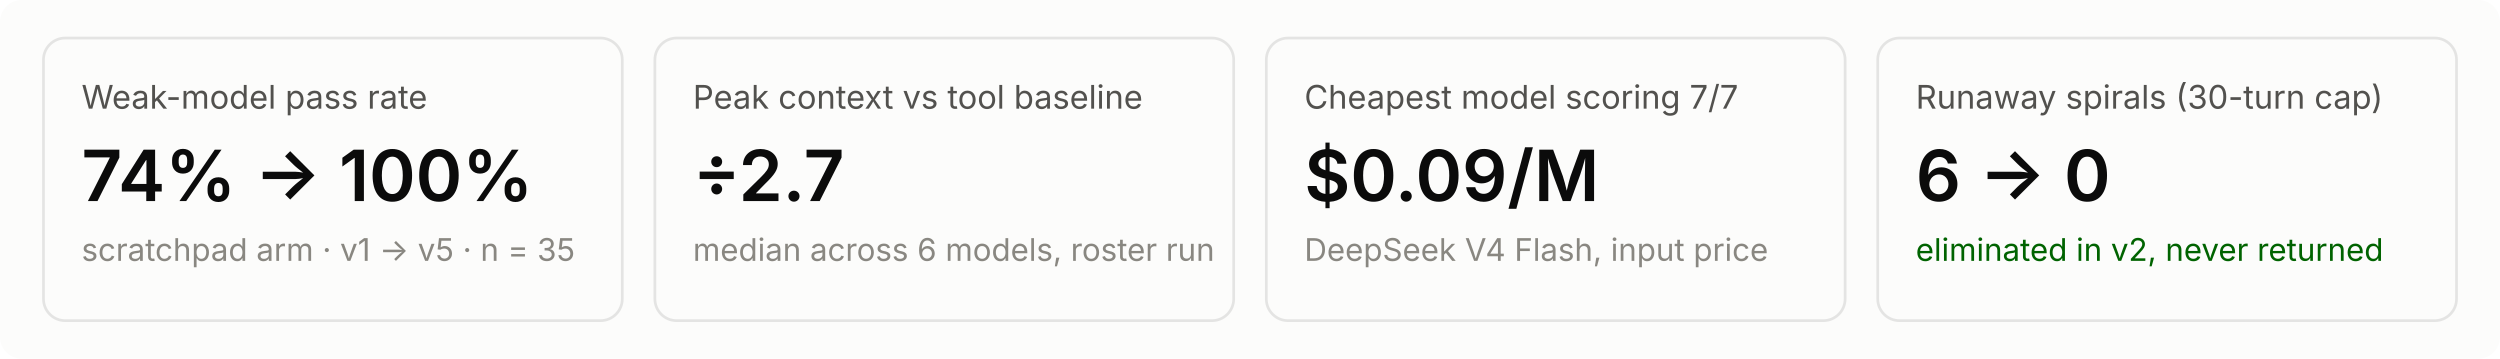
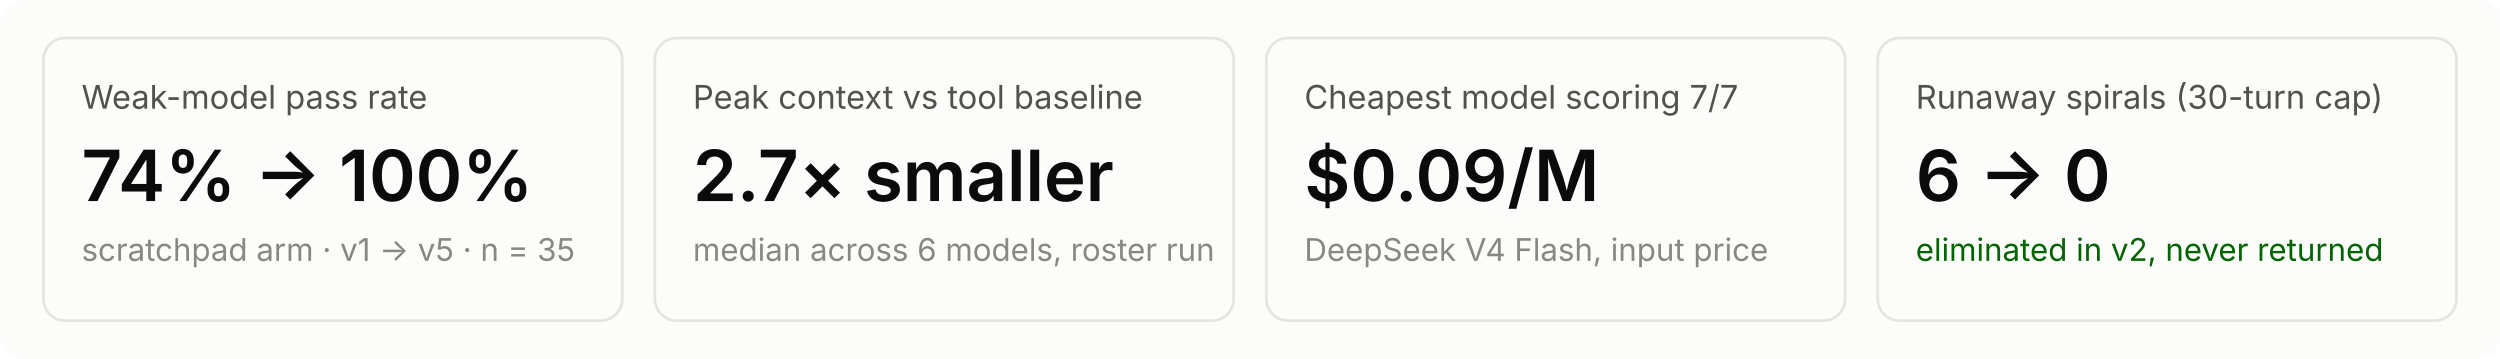
<svg xmlns="http://www.w3.org/2000/svg" width="920" height="132" viewBox="0 0 920 132" role="img">
  <rect width="920" height="132" fill="#fcfcfb" rx="8" />
  <rect x="16" y="14" width="213" height="104" rx="8" fill="#fcfcfb" stroke="rgba(11,11,11,0.10)" />
  <text x="30" y="40" font-family="system-ui, -apple-system, 'Segoe UI', sans-serif" font-size="12" fill="#52514e" text-anchor="start" font-weight="400">Weak-model pass rate</text>
  <text x="30" y="74" font-family="system-ui, -apple-system, 'Segoe UI', sans-serif" font-size="26" fill="#0b0b0b" text-anchor="start" font-weight="600">74% → 100%</text>
  <text x="30" y="96" font-family="system-ui, -apple-system, 'Segoe UI', sans-serif" font-size="11.5" fill="#898781" text-anchor="start" font-weight="400">scratchpad arm · v1 → v5 · n = 35</text>
  <rect x="241" y="14" width="213" height="104" rx="8" fill="#fcfcfb" stroke="rgba(11,11,11,0.10)" />
  <text x="255" y="40" font-family="system-ui, -apple-system, 'Segoe UI', sans-serif" font-size="12" fill="#52514e" text-anchor="start" font-weight="400">Peak context vs tool baseline</text>
-   <text x="255" y="74" font-family="system-ui, -apple-system, 'Segoe UI', sans-serif" font-size="26" fill="#0b0b0b" text-anchor="start" font-weight="600">÷2.7</text>
+   <text x="255" y="74" font-family="system-ui, -apple-system, 'Segoe UI', sans-serif" font-size="26" fill="#0b0b0b" text-anchor="start" font-weight="600">2.7× smaller</text>
  <text x="255" y="96" font-family="system-ui, -apple-system, 'Segoe UI', sans-serif" font-size="11.5" fill="#898781" text-anchor="start" font-weight="400">median across 6 models, roster run</text>
  <rect x="466" y="14" width="213" height="104" rx="8" fill="#fcfcfb" stroke="rgba(11,11,11,0.10)" />
  <text x="480" y="40" font-family="system-ui, -apple-system, 'Segoe UI', sans-serif" font-size="12" fill="#52514e" text-anchor="start" font-weight="400">Cheapest model scoring 7/7</text>
  <text x="480" y="74" font-family="system-ui, -apple-system, 'Segoe UI', sans-serif" font-size="26" fill="#0b0b0b" text-anchor="start" font-weight="600">$0.09/M</text>
  <text x="480" y="96" font-family="system-ui, -apple-system, 'Segoe UI', sans-serif" font-size="11.5" fill="#898781" text-anchor="start" font-weight="400">DeepSeek V4 Flash, input price</text>
  <rect x="691" y="14" width="213" height="104" rx="8" fill="#fcfcfb" stroke="rgba(11,11,11,0.10)" />
  <text x="705" y="40" font-family="system-ui, -apple-system, 'Segoe UI', sans-serif" font-size="12" fill="#52514e" text-anchor="start" font-weight="400">Runaway spirals (30-turn cap)</text>
  <text x="705" y="74" font-family="system-ui, -apple-system, 'Segoe UI', sans-serif" font-size="26" fill="#0b0b0b" text-anchor="start" font-weight="600">6 → 0</text>
  <text x="705" y="96" font-family="system-ui, -apple-system, 'Segoe UI', sans-serif" font-size="11.5" fill="#006300" text-anchor="start" font-weight="400">eliminated in v2, never returned</text>
</svg>
